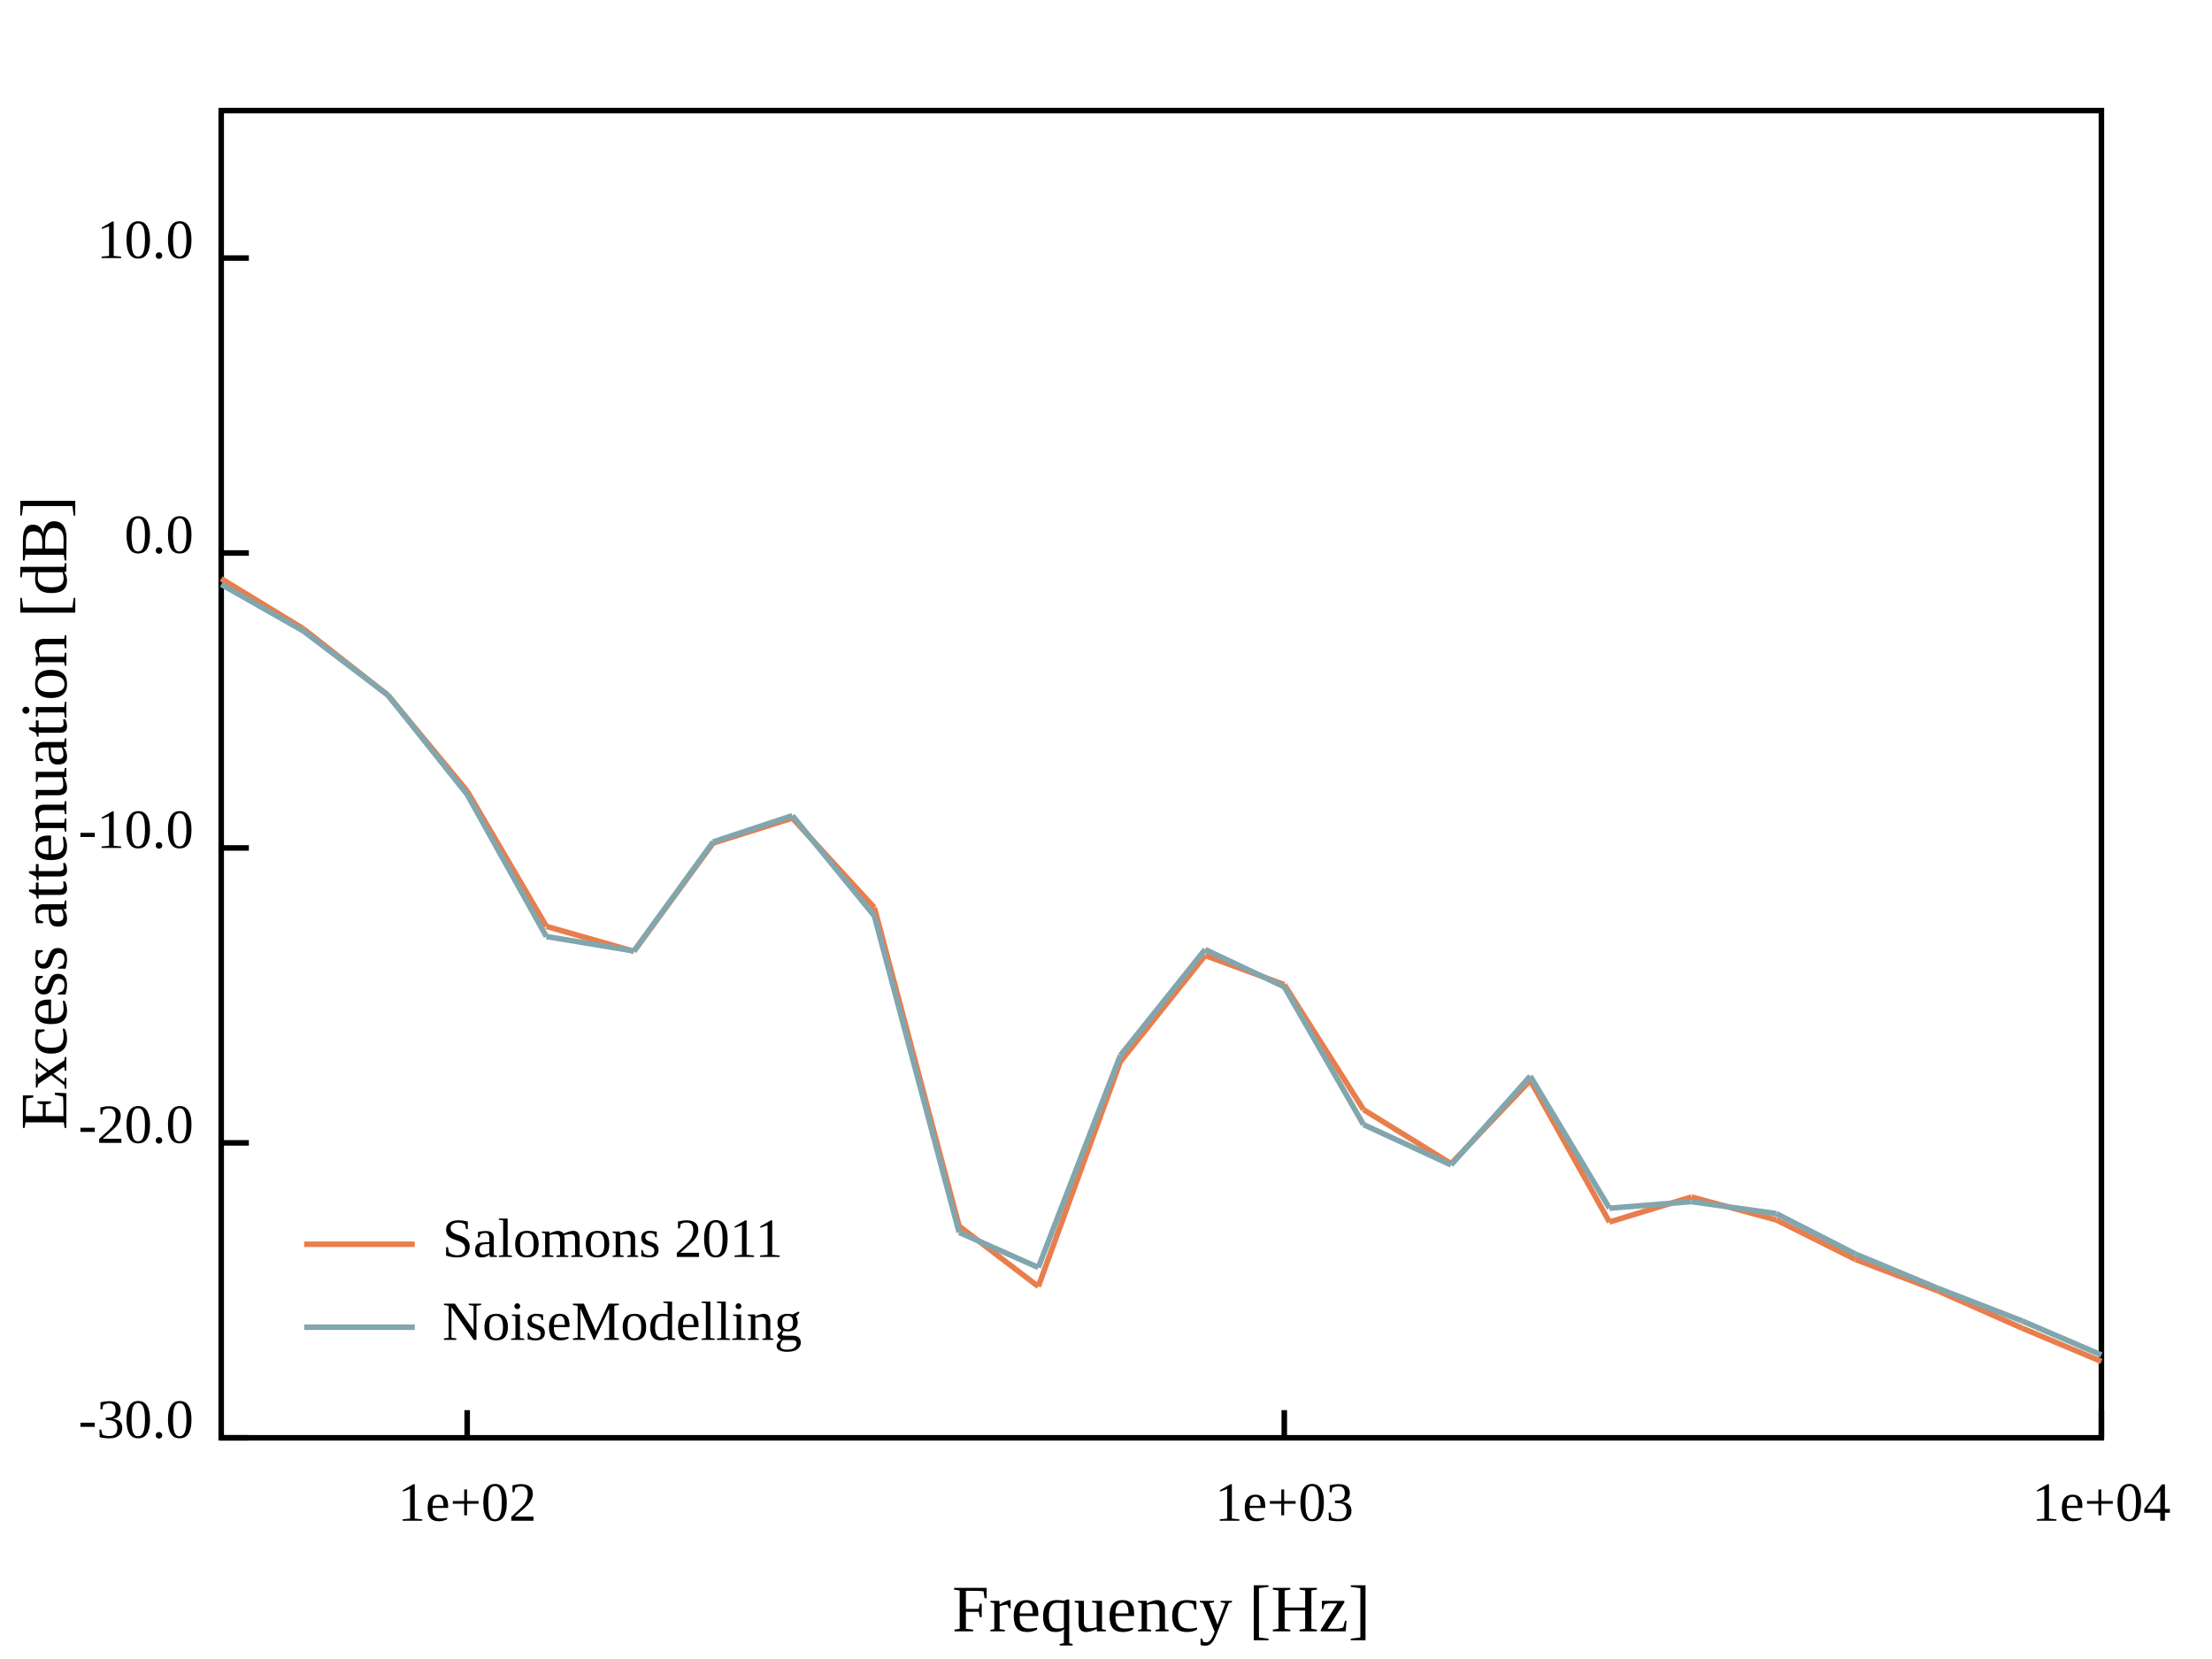
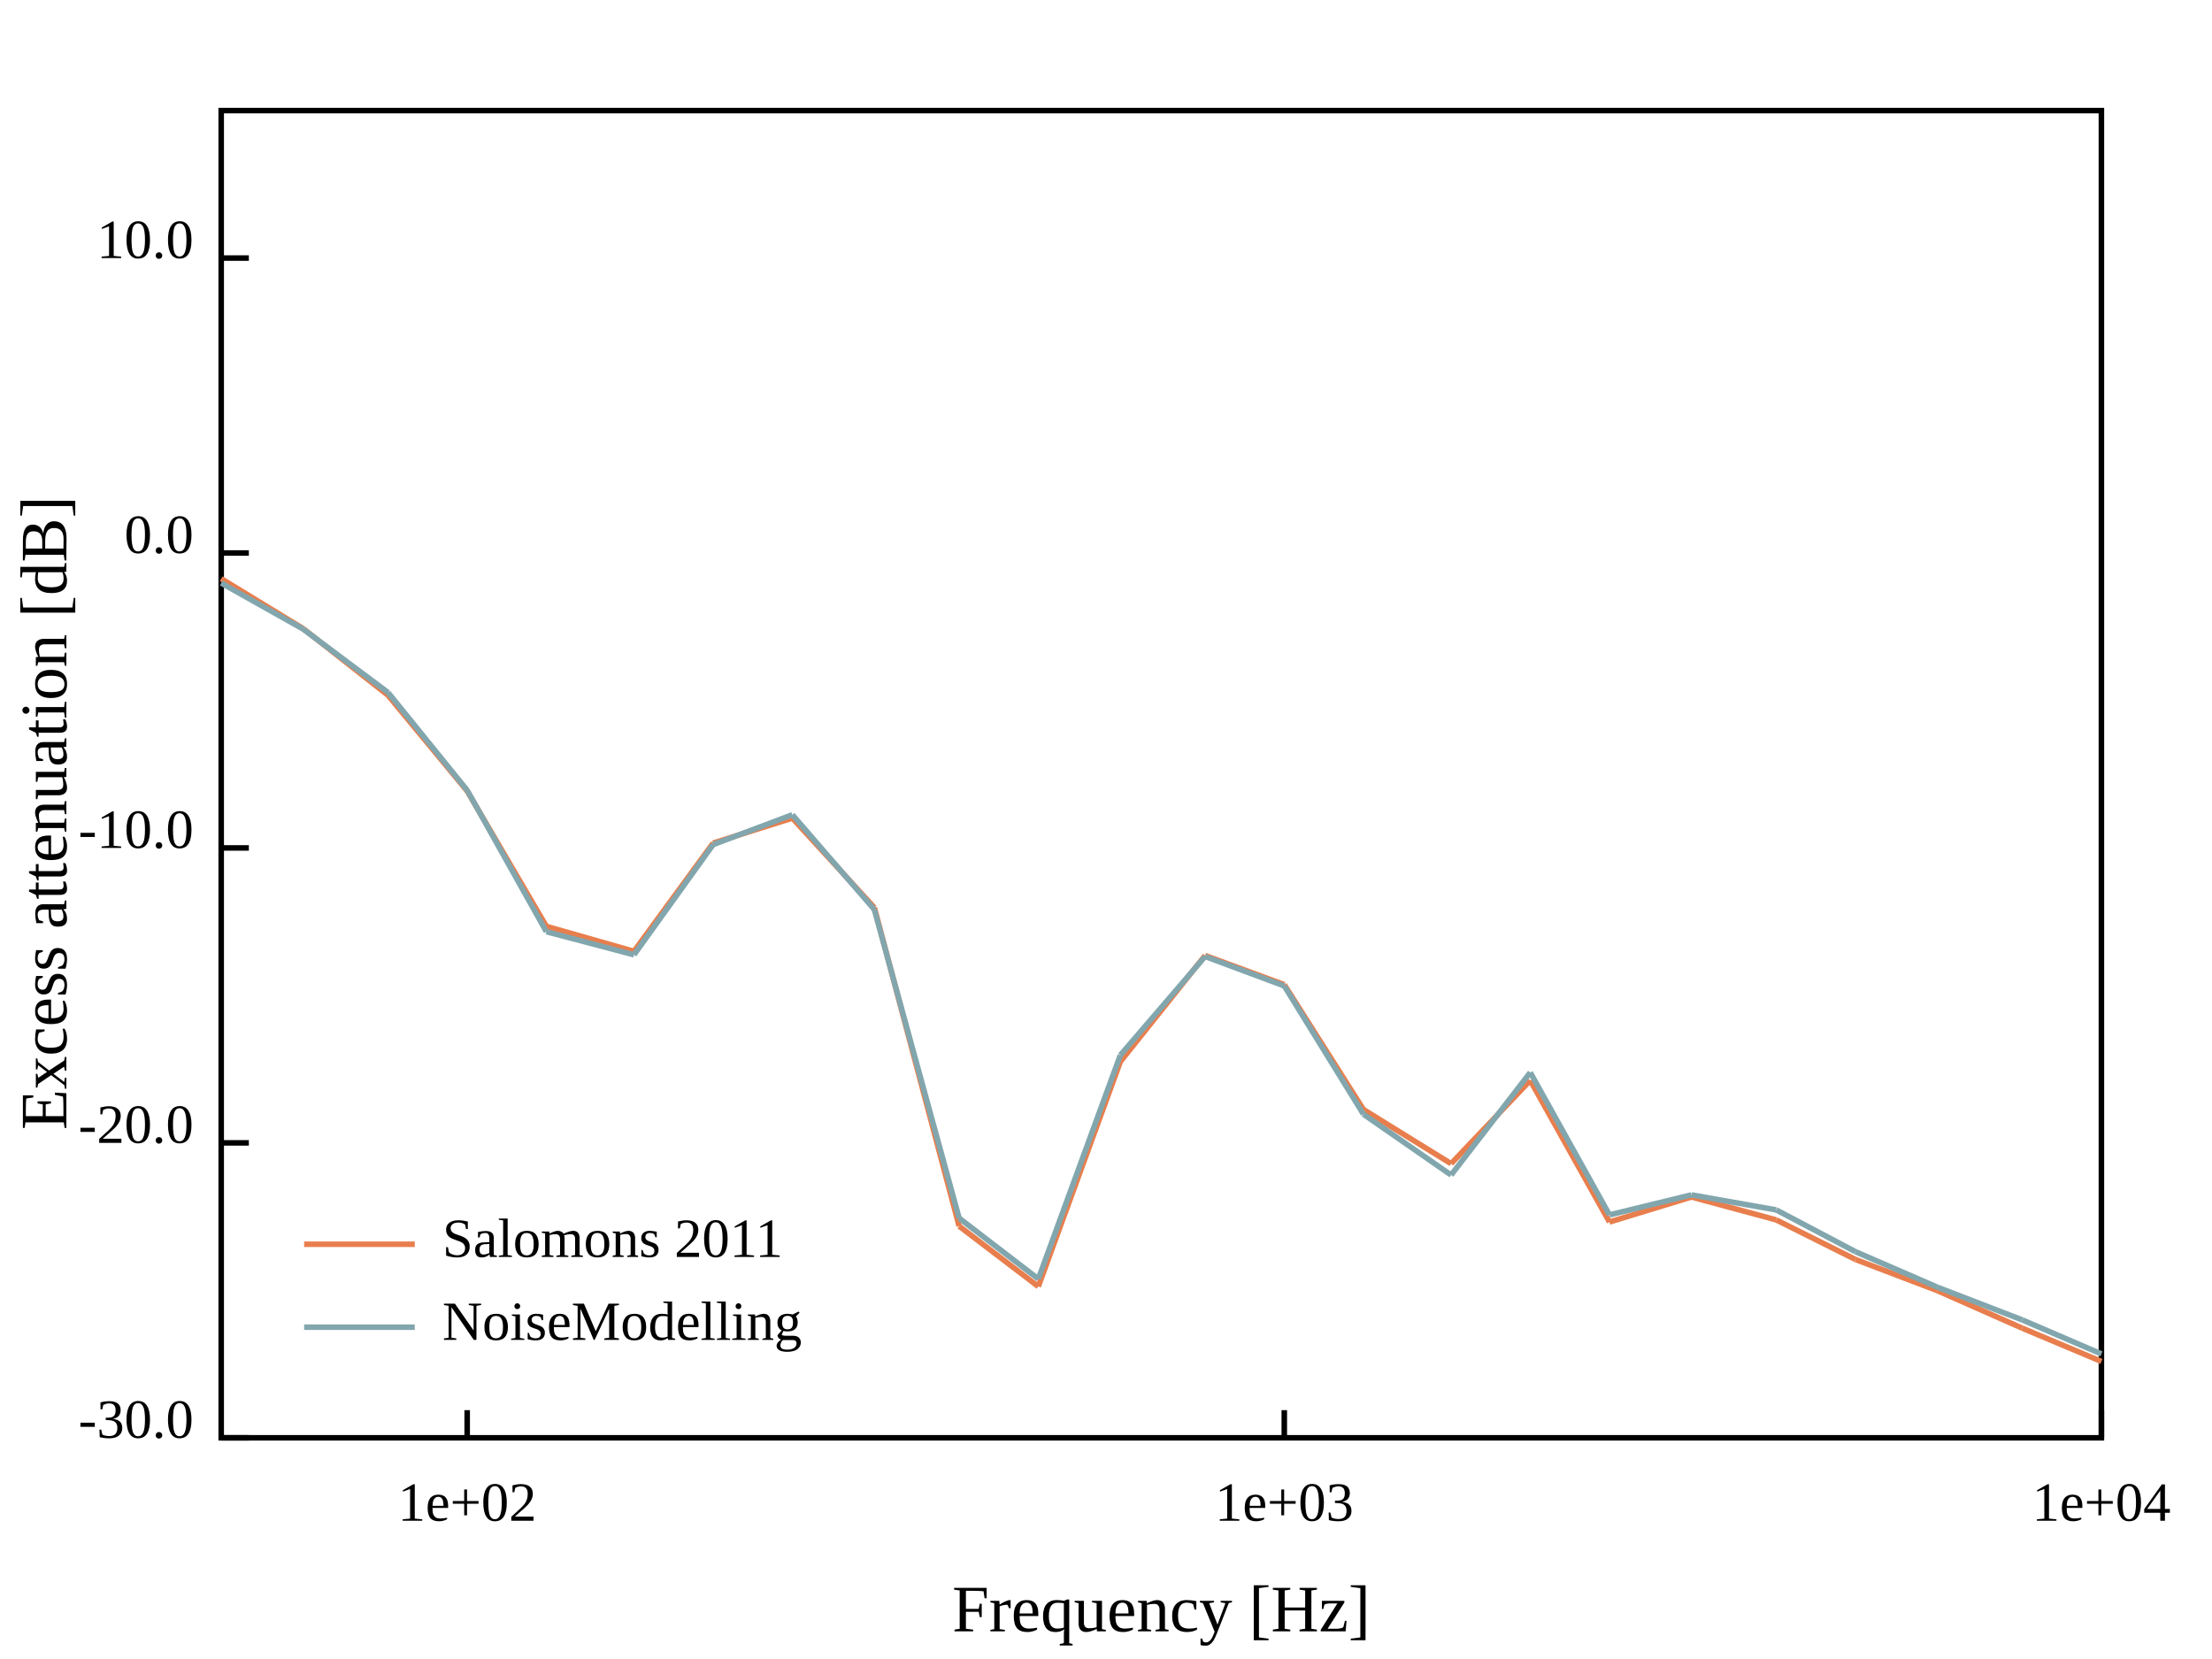
<svg xmlns="http://www.w3.org/2000/svg" height="300" width="400">
  <rect width="400" height="300" x="0" y="0" style="fill:white; stroke:none" />
  <rect width="340" height="240" x="40" y="20" style="fill:none; stroke-width:1;stroke:black" />
  <line x1="40" y1="260" x2="45" y2="260" style="fill:none; stroke-width:1; stroke:black" />
  <text x="35" y="260" text-anchor="end" style="stroke:none; fill:black; font-size:smaller">-30.0</text>
  <line x1="40" y1="206.667" x2="45" y2="206.667" style="fill:none; stroke-width:1; stroke:black" />
  <text x="35" y="206.667" text-anchor="end" style="stroke:none; fill:black; font-size:smaller">-20.0</text>
  <line x1="40" y1="153.333" x2="45" y2="153.333" style="fill:none; stroke-width:1; stroke:black" />
  <text x="35" y="153.333" text-anchor="end" style="stroke:none; fill:black; font-size:smaller">-10.0</text>
  <line x1="40" y1="100" x2="45" y2="100" style="fill:none; stroke-width:1; stroke:black" />
  <text x="35" y="100" text-anchor="end" style="stroke:none; fill:black; font-size:smaller">0.0</text>
  <line x1="40" y1="46.667" x2="45" y2="46.667" style="fill:none; stroke-width:1; stroke:black" />
  <text x="35" y="46.667" text-anchor="end" style="stroke:none; fill:black; font-size:smaller">10.0</text>
  <line x1="84.48" y1="260" x2="84.48" y2="255" style="fill:none; stroke-width:1; stroke:black" />
  <text x="84.48" y="275" text-anchor="middle" style="stroke:none; fill:black; font-size:smaller">1e+02</text>
  <line x1="232.24" y1="260" x2="232.24" y2="255" style="fill:none; stroke-width:1; stroke:black" />
  <text x="232.24" y="275" text-anchor="middle" style="stroke:none; fill:black; font-size:smaller">1e+03</text>
  <line x1="380" y1="260" x2="380" y2="255" style="fill:none; stroke-width:1; stroke:black" />
  <text x="380" y="275" text-anchor="middle" style="stroke:none; fill:black; font-size:smaller">1e+04</text>
  <line x1="40" y1="104.643" x2="54.831" y2="113.678" style="fill:none; stroke-width:1; stroke:rgb(232,126,77)" />
  <line x1="54.831" y1="113.678" x2="70.161" y2="125.725" style="fill:none; stroke-width:1; stroke:rgb(232,126,77)" />
  <line x1="70.161" y1="125.725" x2="84.48" y2="143.043" style="fill:none; stroke-width:1; stroke:rgb(232,126,77)" />
  <line x1="84.48" y1="143.043" x2="98.8" y2="167.514" style="fill:none; stroke-width:1; stroke:rgb(232,126,77)" />
  <line x1="98.8" y1="167.514" x2="114.641" y2="172.031" style="fill:none; stroke-width:1; stroke:rgb(232,126,77)" />
  <line x1="114.641" y1="172.031" x2="128.96" y2="152.455" style="fill:none; stroke-width:1; stroke:rgb(232,126,77)" />
  <line x1="128.96" y1="152.455" x2="143.28" y2="147.937" style="fill:none; stroke-width:1; stroke:rgb(232,126,77)" />
  <line x1="143.28" y1="147.937" x2="158.11" y2="164.125" style="fill:none; stroke-width:1; stroke:rgb(232,126,77)" />
  <line x1="158.11" y1="164.125" x2="173.441" y2="221.725" style="fill:none; stroke-width:1; stroke:rgb(232,126,77)" />
  <line x1="173.441" y1="221.725" x2="187.76" y2="232.643" style="fill:none; stroke-width:1; stroke:rgb(232,126,77)" />
  <line x1="187.76" y1="232.643" x2="202.591" y2="191.984" style="fill:none; stroke-width:1; stroke:rgb(232,126,77)" />
  <line x1="202.591" y1="191.984" x2="217.921" y2="172.784" style="fill:none; stroke-width:1; stroke:rgb(232,126,77)" />
  <line x1="217.921" y1="172.784" x2="232.24" y2="178.055" style="fill:none; stroke-width:1; stroke:rgb(232,126,77)" />
  <line x1="232.24" y1="178.055" x2="246.559" y2="200.643" style="fill:none; stroke-width:1; stroke:rgb(232,126,77)" />
  <line x1="246.559" y1="200.643" x2="262.401" y2="210.431" style="fill:none; stroke-width:1; stroke:rgb(232,126,77)" />
  <line x1="262.401" y1="210.431" x2="276.72" y2="195.373" style="fill:none; stroke-width:1; stroke:rgb(232,126,77)" />
  <line x1="276.72" y1="195.373" x2="291.04" y2="220.973" style="fill:none; stroke-width:1; stroke:rgb(232,126,77)" />
  <line x1="291.04" y1="220.973" x2="305.87" y2="216.455" style="fill:none; stroke-width:1; stroke:rgb(232,126,77)" />
  <line x1="305.87" y1="216.455" x2="321.2" y2="220.596" style="fill:none; stroke-width:1; stroke:rgb(232,126,77)" />
  <line x1="321.2" y1="220.596" x2="335.52" y2="227.749" style="fill:none; stroke-width:1; stroke:rgb(232,126,77)" />
  <line x1="335.52" y1="227.749" x2="350.351" y2="233.396" style="fill:none; stroke-width:1; stroke:rgb(232,126,77)" />
  <line x1="350.351" y1="233.396" x2="365.681" y2="240.173" style="fill:none; stroke-width:1; stroke:rgb(232,126,77)" />
  <line x1="365.681" y1="240.173" x2="380" y2="246.196" style="fill:none; stroke-width:1; stroke:rgb(232,126,77)" />
-   <line x1="40" y1="105.671" x2="54.831" y2="114.086" style="fill:none; stroke-width:1; stroke:rgb(130,166,173)" />
-   <line x1="54.831" y1="114.086" x2="70.161" y2="125.705" style="fill:none; stroke-width:1; stroke:rgb(130,166,173)" />
-   <line x1="70.161" y1="125.705" x2="84.48" y2="143.661" style="fill:none; stroke-width:1; stroke:rgb(130,166,173)" />
-   <line x1="84.48" y1="143.661" x2="98.8" y2="169.359" style="fill:none; stroke-width:1; stroke:rgb(130,166,173)" />
-   <line x1="98.8" y1="169.359" x2="114.641" y2="171.97" style="fill:none; stroke-width:1; stroke:rgb(130,166,173)" />
-   <line x1="114.641" y1="171.97" x2="128.96" y2="152.238" style="fill:none; stroke-width:1; stroke:rgb(130,166,173)" />
-   <line x1="128.96" y1="152.238" x2="143.28" y2="147.494" style="fill:none; stroke-width:1; stroke:rgb(130,166,173)" />
-   <line x1="143.28" y1="147.494" x2="158.11" y2="165.622" style="fill:none; stroke-width:1; stroke:rgb(130,166,173)" />
-   <line x1="158.11" y1="165.622" x2="173.441" y2="222.855" style="fill:none; stroke-width:1; stroke:rgb(130,166,173)" />
-   <line x1="173.441" y1="222.855" x2="187.76" y2="229.198" style="fill:none; stroke-width:1; stroke:rgb(130,166,173)" />
-   <line x1="187.76" y1="229.198" x2="202.591" y2="190.859" style="fill:none; stroke-width:1; stroke:rgb(130,166,173)" />
-   <line x1="202.591" y1="190.859" x2="217.921" y2="171.703" style="fill:none; stroke-width:1; stroke:rgb(130,166,173)" />
-   <line x1="217.921" y1="171.703" x2="232.24" y2="178.449" style="fill:none; stroke-width:1; stroke:rgb(130,166,173)" />
-   <line x1="232.24" y1="178.449" x2="246.559" y2="203.36" style="fill:none; stroke-width:1; stroke:rgb(130,166,173)" />
-   <line x1="246.559" y1="203.36" x2="262.401" y2="210.658" style="fill:none; stroke-width:1; stroke:rgb(130,166,173)" />
-   <line x1="262.401" y1="210.658" x2="276.72" y2="194.598" style="fill:none; stroke-width:1; stroke:rgb(130,166,173)" />
-   <line x1="276.72" y1="194.598" x2="291.04" y2="218.483" style="fill:none; stroke-width:1; stroke:rgb(130,166,173)" />
-   <line x1="291.04" y1="218.483" x2="305.87" y2="217.296" style="fill:none; stroke-width:1; stroke:rgb(130,166,173)" />
-   <line x1="305.87" y1="217.296" x2="321.2" y2="219.457" style="fill:none; stroke-width:1; stroke:rgb(130,166,173)" />
-   <line x1="321.2" y1="219.457" x2="335.52" y2="226.767" style="fill:none; stroke-width:1; stroke:rgb(130,166,173)" />
-   <line x1="335.52" y1="226.767" x2="350.351" y2="232.937" style="fill:none; stroke-width:1; stroke:rgb(130,166,173)" />
-   <line x1="350.351" y1="232.937" x2="365.681" y2="238.872" style="fill:none; stroke-width:1; stroke:rgb(130,166,173)" />
-   <line x1="365.681" y1="238.872" x2="380" y2="245.025" style="fill:none; stroke-width:1; stroke:rgb(130,166,173)" />
+   <line x1="40" y1="105.426" x2="54.831" y2="113.766" style="fill:none; stroke-width:1; stroke:rgb(130,166,173)" />
+   <line x1="54.831" y1="113.766" x2="70.161" y2="125.221" style="fill:none; stroke-width:1; stroke:rgb(130,166,173)" />
+   <line x1="70.161" y1="125.221" x2="84.48" y2="142.906" style="fill:none; stroke-width:1; stroke:rgb(130,166,173)" />
+   <line x1="84.48" y1="142.906" x2="98.8" y2="168.478" style="fill:none; stroke-width:1; stroke:rgb(130,166,173)" />
+   <line x1="98.8" y1="168.478" x2="114.641" y2="172.659" style="fill:none; stroke-width:1; stroke:rgb(130,166,173)" />
+   <line x1="114.641" y1="172.659" x2="128.96" y2="152.725" style="fill:none; stroke-width:1; stroke:rgb(130,166,173)" />
+   <line x1="128.96" y1="152.725" x2="143.28" y2="147.331" style="fill:none; stroke-width:1; stroke:rgb(130,166,173)" />
+   <line x1="143.28" y1="147.331" x2="158.11" y2="164.471" style="fill:none; stroke-width:1; stroke:rgb(130,166,173)" />
+   <line x1="158.11" y1="164.471" x2="173.441" y2="220.281" style="fill:none; stroke-width:1; stroke:rgb(130,166,173)" />
+   <line x1="173.441" y1="220.281" x2="187.76" y2="231.274" style="fill:none; stroke-width:1; stroke:rgb(130,166,173)" />
+   <line x1="187.76" y1="231.274" x2="202.591" y2="190.812" style="fill:none; stroke-width:1; stroke:rgb(130,166,173)" />
+   <line x1="202.591" y1="190.812" x2="217.921" y2="172.962" style="fill:none; stroke-width:1; stroke:rgb(130,166,173)" />
+   <line x1="217.921" y1="172.962" x2="232.24" y2="178.288" style="fill:none; stroke-width:1; stroke:rgb(130,166,173)" />
+   <line x1="232.24" y1="178.288" x2="246.559" y2="201.491" style="fill:none; stroke-width:1; stroke:rgb(130,166,173)" />
+   <line x1="246.559" y1="201.491" x2="262.401" y2="212.48" style="fill:none; stroke-width:1; stroke:rgb(130,166,173)" />
+   <line x1="262.401" y1="212.48" x2="276.72" y2="193.937" style="fill:none; stroke-width:1; stroke:rgb(130,166,173)" />
+   <line x1="276.72" y1="193.937" x2="291.04" y2="219.688" style="fill:none; stroke-width:1; stroke:rgb(130,166,173)" />
+   <line x1="291.04" y1="219.688" x2="305.87" y2="216.072" style="fill:none; stroke-width:1; stroke:rgb(130,166,173)" />
+   <line x1="305.87" y1="216.072" x2="321.2" y2="218.791" style="fill:none; stroke-width:1; stroke:rgb(130,166,173)" />
+   <line x1="321.2" y1="218.791" x2="335.52" y2="226.341" style="fill:none; stroke-width:1; stroke:rgb(130,166,173)" />
+   <line x1="335.52" y1="226.341" x2="350.351" y2="232.773" style="fill:none; stroke-width:1; stroke:rgb(130,166,173)" />
+   <line x1="350.351" y1="232.773" x2="365.681" y2="238.678" style="fill:none; stroke-width:1; stroke:rgb(130,166,173)" />
+   <line x1="365.681" y1="238.678" x2="380" y2="244.834" style="fill:none; stroke-width:1; stroke:rgb(130,166,173)" />
  <text x="210" y="295" text-anchor="middle" style="stroke:none; fill:black">Frequency [Hz]</text>
  <text x="5" y="140" transform="rotate(-90, 12, 140)" text-anchor="middle" style="stroke:none; fill:black">Excess attenuation [dB]</text>
  <line x1="55" y1="225" x2="75" y2="225" style="fill:none; stroke-width:1; stroke:rgb(232,126,77)" />
  <text x="80" y="225" dominant-baseline="middle" style="stroke:none; fill:black; font-size:smaller">Salomons 2011</text>
  <line x1="55" y1="240" x2="75" y2="240" style="fill:none; stroke-width:1; stroke:rgb(130,166,173)" />
  <text x="80" y="240" dominant-baseline="middle" style="stroke:none; fill:black; font-size:smaller">NoiseModelling</text>
</svg>
